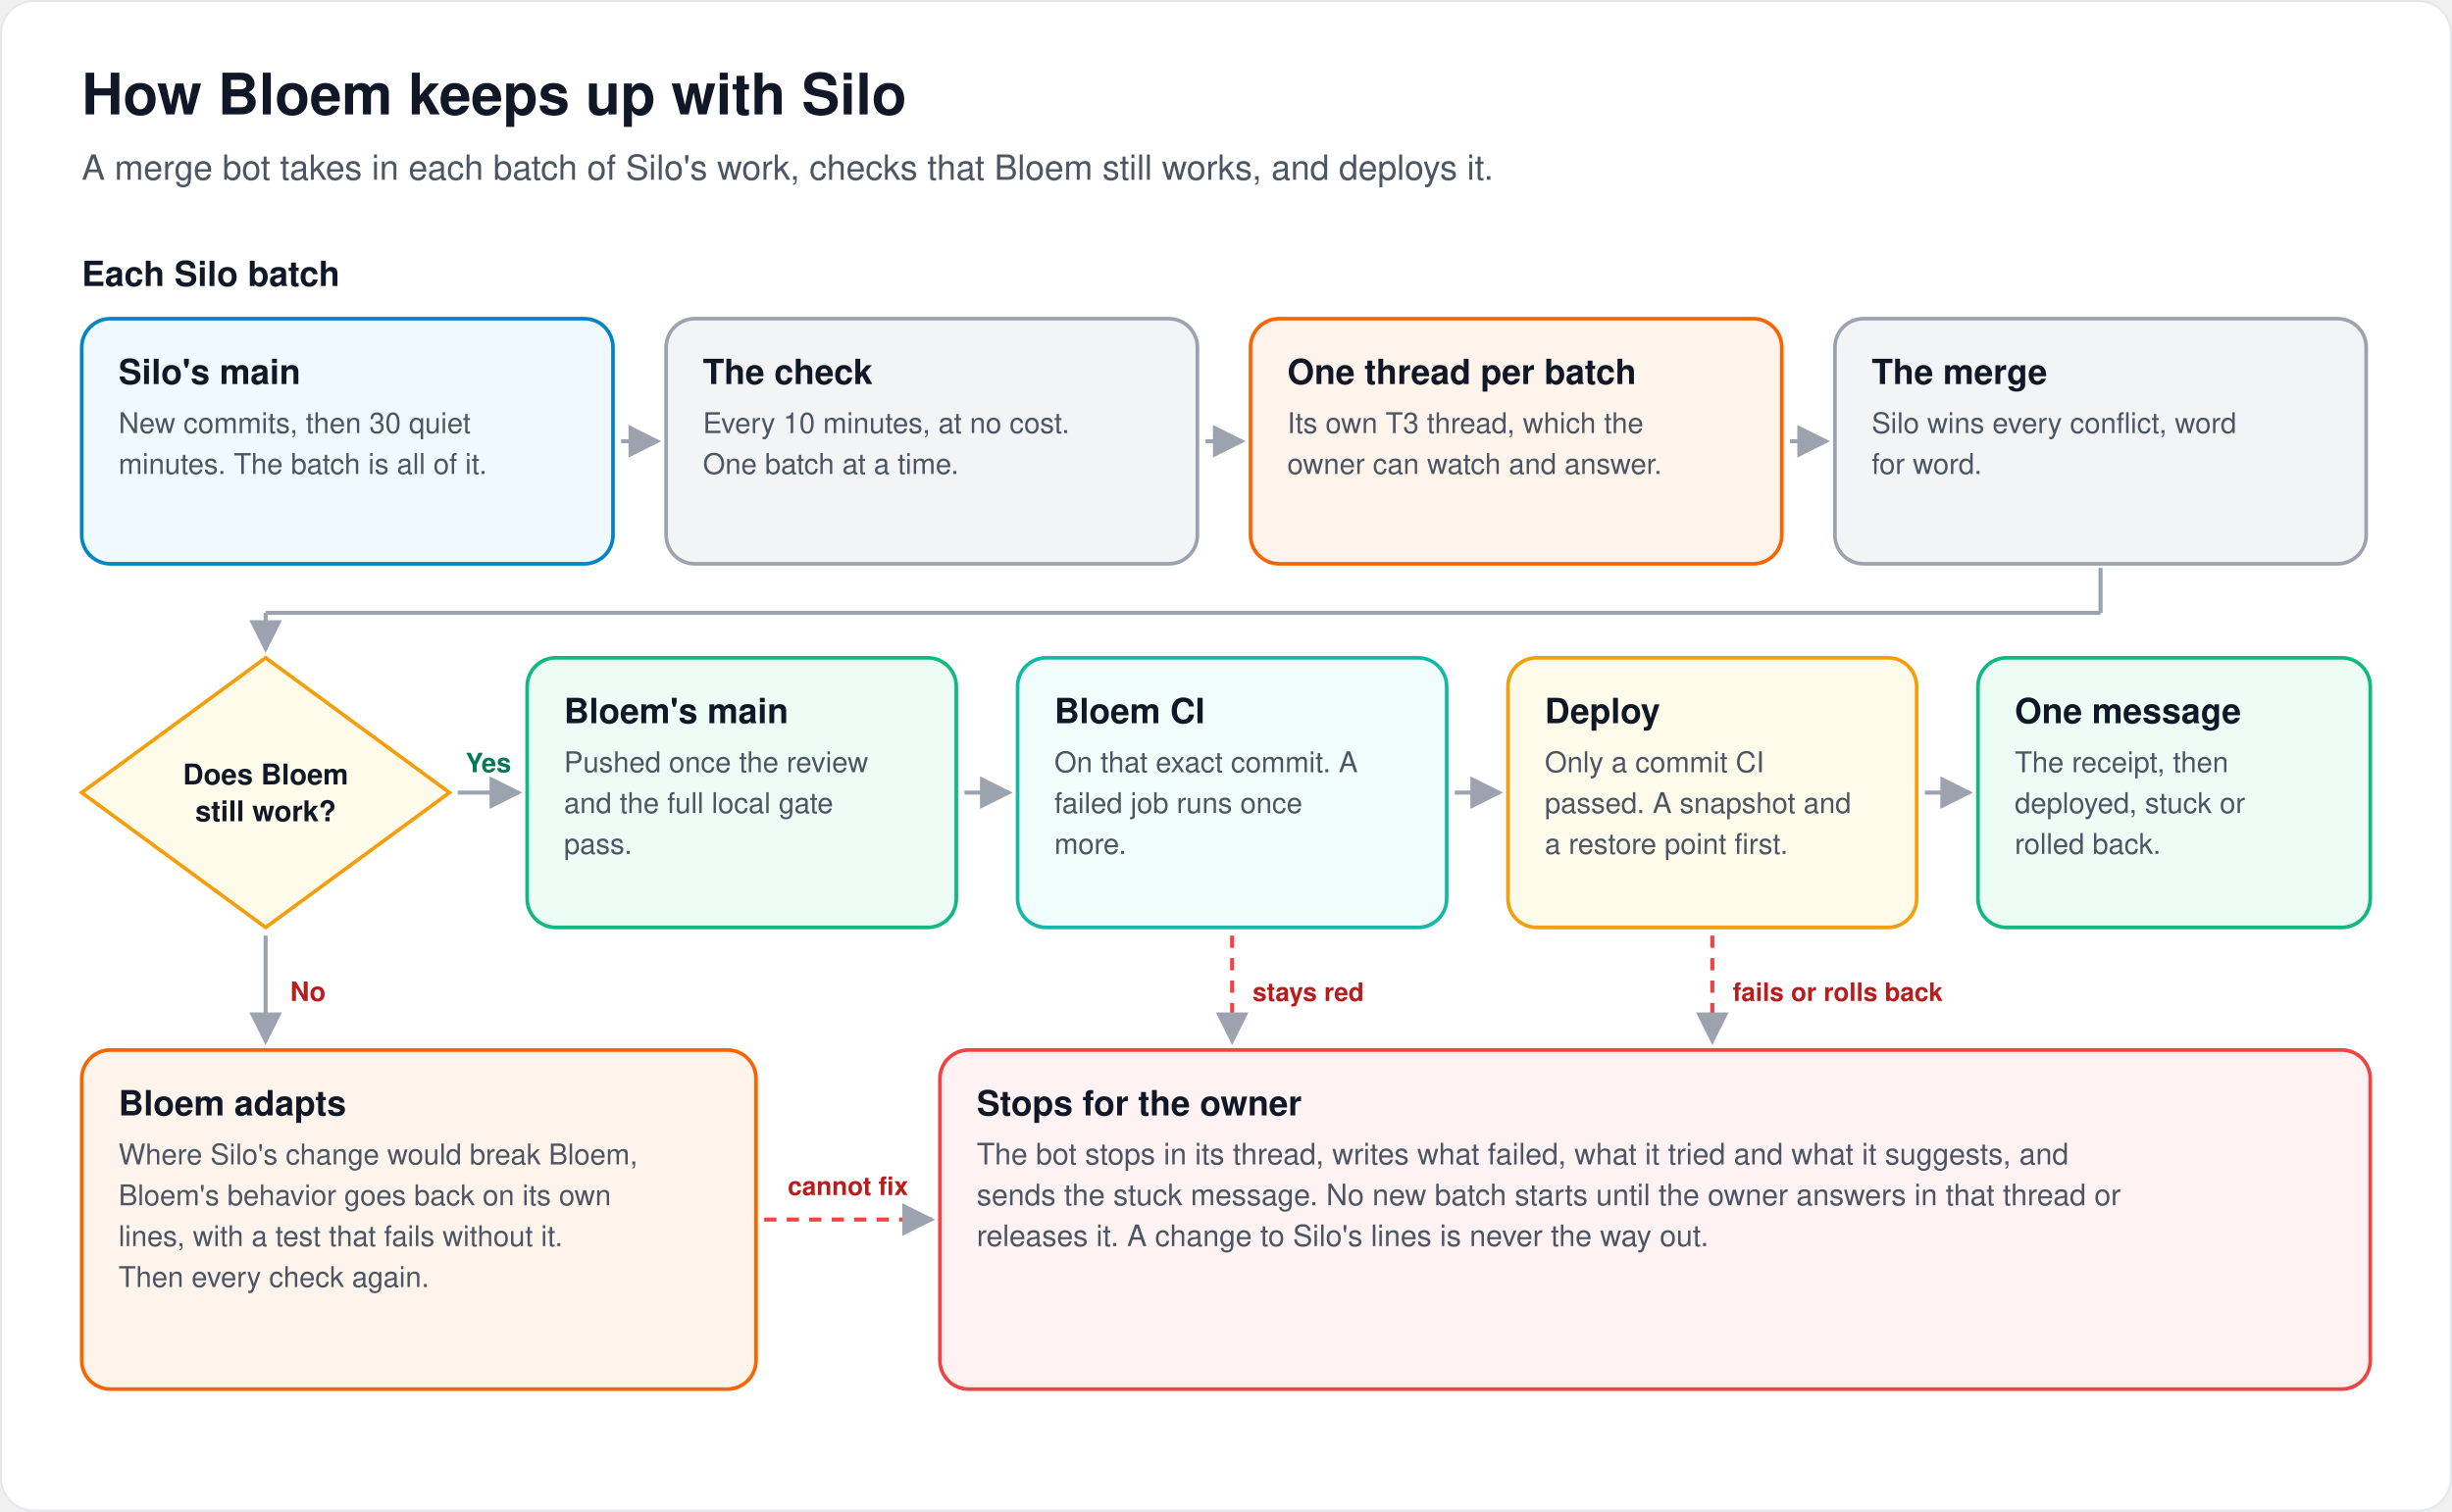
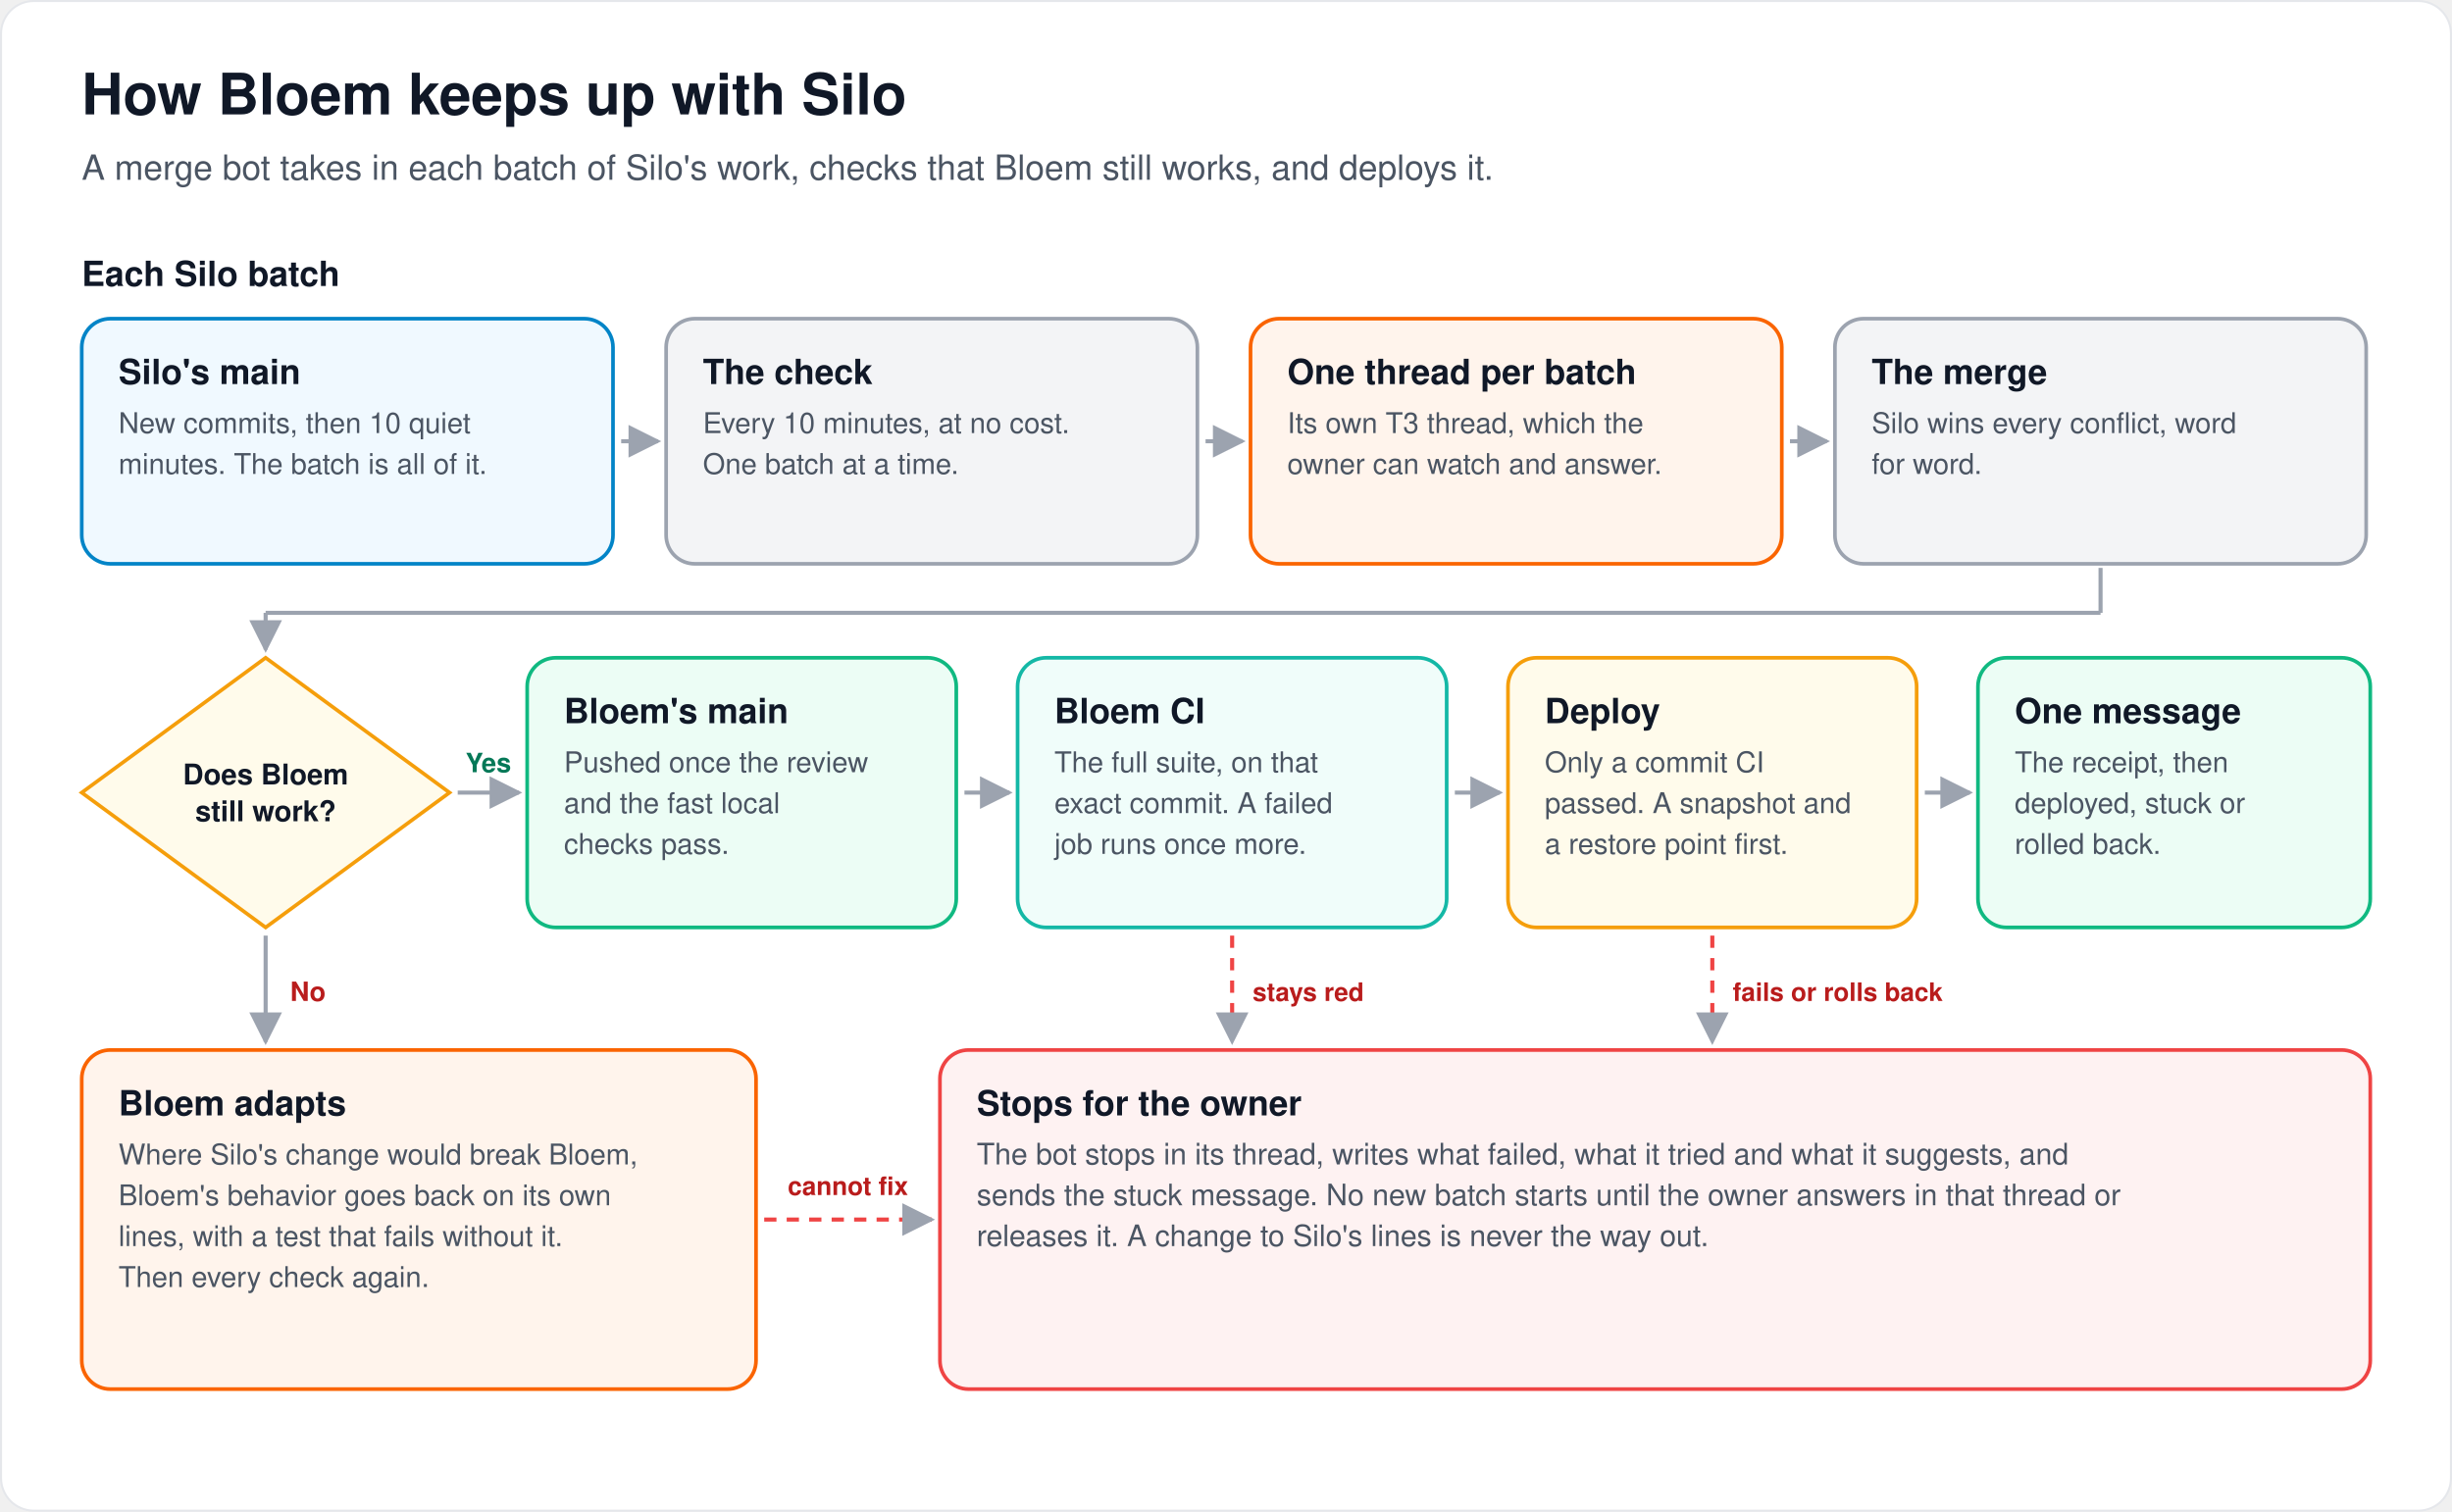
<svg xmlns="http://www.w3.org/2000/svg" width="1200" height="740" viewBox="0 0 1200 740" role="img" aria-labelledby="t d" font-family="'Segoe UI', 'Helvetica Neue', Helvetica, Arial, sans-serif">
  <defs>
    <marker id="arrow" viewBox="0 0 10 10" refX="9" refY="5" markerWidth="8" markerHeight="8" orient="auto-start-reverse">
      <path d="M0,0 L10,5 L0,10 z" fill="#9CA3AF" />
    </marker>
  </defs>
  <rect x="0.5" y="0.5" width="1199" height="739" rx="16" fill="#FFFFFF" stroke="#E5E7EB" />
  <text x="40" y="56" font-size="28" font-weight="700" fill="#101827" text-anchor="start">How Bloem keeps up with Silo</text>
  <text x="40" y="88" font-size="17" font-weight="normal" fill="#4B5563" text-anchor="start">A merge bot takes in each batch of Silo's work, checks that Bloem still works, and deploys it.</text>
  <text x="40" y="140" font-size="17" font-weight="700" fill="#101827" text-anchor="start">Each Silo batch</text>
  <rect x="40" y="156" width="260" height="120" rx="14" fill="#F0F9FF" stroke="#0284C7" stroke-width="1.8" />
  <text x="58" y="188" font-size="17" font-weight="700" fill="#101827" text-anchor="start">Silo's main</text>
-   <text x="58" y="212" font-size="14" font-weight="normal" fill="#4B5563" text-anchor="start">New commits, then 30 quiet</text>
+   <text x="58" y="212" font-size="14" font-weight="normal" fill="#4B5563" text-anchor="start">New commits, then 10 quiet</text>
  <text x="58" y="232" font-size="14" font-weight="normal" fill="#4B5563" text-anchor="start">minutes. The batch is all of it.</text>
  <line x1="304" y1="216" x2="322" y2="216" stroke="#9CA3AF" stroke-width="2" marker-end="url(#arrow)" />
  <rect x="326" y="156" width="260" height="120" rx="14" fill="#F3F4F6" stroke="#9CA3AF" stroke-width="1.8" />
  <text x="344" y="188" font-size="17" font-weight="700" fill="#101827" text-anchor="start">The check</text>
  <text x="344" y="212" font-size="14" font-weight="normal" fill="#4B5563" text-anchor="start">Every 10 minutes, at no cost.</text>
  <text x="344" y="232" font-size="14" font-weight="normal" fill="#4B5563" text-anchor="start">One batch at a time.</text>
  <line x1="590" y1="216" x2="608" y2="216" stroke="#9CA3AF" stroke-width="2" marker-end="url(#arrow)" />
  <rect x="612" y="156" width="260" height="120" rx="14" fill="#FFF4EC" stroke="#FA6400" stroke-width="1.8" />
  <text x="630" y="188" font-size="17" font-weight="700" fill="#101827" text-anchor="start">One thread per batch</text>
  <text x="630" y="212" font-size="14" font-weight="normal" fill="#4B5563" text-anchor="start">Its own T3 thread, which the</text>
  <text x="630" y="232" font-size="14" font-weight="normal" fill="#4B5563" text-anchor="start">owner can watch and answer.</text>
  <line x1="876" y1="216" x2="894" y2="216" stroke="#9CA3AF" stroke-width="2" marker-end="url(#arrow)" />
  <rect x="898" y="156" width="260" height="120" rx="14" fill="#F3F4F6" stroke="#9CA3AF" stroke-width="1.8" />
  <text x="916" y="188" font-size="17" font-weight="700" fill="#101827" text-anchor="start">The merge</text>
  <text x="916" y="212" font-size="14" font-weight="normal" fill="#4B5563" text-anchor="start">Silo wins every conflict, word</text>
  <text x="916" y="232" font-size="14" font-weight="normal" fill="#4B5563" text-anchor="start">for word.</text>
  <line x1="1028" y1="278" x2="1028" y2="300" stroke="#9CA3AF" stroke-width="2" />
  <line x1="1028" y1="300" x2="130" y2="300" stroke="#9CA3AF" stroke-width="2" />
  <line x1="130" y1="300" x2="130" y2="318" stroke="#9CA3AF" stroke-width="2" marker-end="url(#arrow)" />
  <path d="M130,322 L220,388 L130,454 L40,388 Z" fill="#FFFBEB" stroke="#F59E0B" stroke-width="1.8" />
  <text x="130" y="384" font-size="14" font-weight="700" fill="#101827" text-anchor="middle">Does Bloem</text>
  <text x="130" y="402" font-size="14" font-weight="700" fill="#101827" text-anchor="middle">still work?</text>
  <line x1="224" y1="388" x2="254" y2="388" stroke="#9CA3AF" stroke-width="2" marker-end="url(#arrow)" />
  <text x="239" y="378" font-size="13" font-weight="700" fill="#047857" text-anchor="middle">Yes</text>
  <rect x="258" y="322" width="210" height="132" rx="14" fill="#ECFDF5" stroke="#10B981" stroke-width="1.8" />
  <text x="276" y="354" font-size="17" font-weight="700" fill="#101827" text-anchor="start">Bloem's main</text>
  <text x="276" y="378" font-size="14" font-weight="normal" fill="#4B5563" text-anchor="start">Pushed once the review</text>
-   <text x="276" y="398" font-size="14" font-weight="normal" fill="#4B5563" text-anchor="start">and the full local gate</text>
-   <text x="276" y="418" font-size="14" font-weight="normal" fill="#4B5563" text-anchor="start">pass.</text>
+   <text x="276" y="398" font-size="14" font-weight="normal" fill="#4B5563" text-anchor="start">and the fast local</text>
+   <text x="276" y="418" font-size="14" font-weight="normal" fill="#4B5563" text-anchor="start">checks pass.</text>
  <line x1="472" y1="388" x2="494" y2="388" stroke="#9CA3AF" stroke-width="2" marker-end="url(#arrow)" />
  <rect x="498" y="322" width="210" height="132" rx="14" fill="#F0FDFA" stroke="#14B8A6" stroke-width="1.8" />
  <text x="516" y="354" font-size="17" font-weight="700" fill="#101827" text-anchor="start">Bloem CI</text>
-   <text x="516" y="378" font-size="14" font-weight="normal" fill="#4B5563" text-anchor="start">On that exact commit. A</text>
-   <text x="516" y="398" font-size="14" font-weight="normal" fill="#4B5563" text-anchor="start">failed job runs once</text>
-   <text x="516" y="418" font-size="14" font-weight="normal" fill="#4B5563" text-anchor="start">more.</text>
+   <text x="516" y="378" font-size="14" font-weight="normal" fill="#4B5563" text-anchor="start">The full suite, on that</text>
+   <text x="516" y="398" font-size="14" font-weight="normal" fill="#4B5563" text-anchor="start">exact commit. A failed</text>
+   <text x="516" y="418" font-size="14" font-weight="normal" fill="#4B5563" text-anchor="start">job runs once more.</text>
  <line x1="712" y1="388" x2="734" y2="388" stroke="#9CA3AF" stroke-width="2" marker-end="url(#arrow)" />
  <rect x="738" y="322" width="200" height="132" rx="14" fill="#FFFBEB" stroke="#F59E0B" stroke-width="1.8" />
  <text x="756" y="354" font-size="17" font-weight="700" fill="#101827" text-anchor="start">Deploy</text>
  <text x="756" y="378" font-size="14" font-weight="normal" fill="#4B5563" text-anchor="start">Only a commit CI</text>
  <text x="756" y="398" font-size="14" font-weight="normal" fill="#4B5563" text-anchor="start">passed. A snapshot and</text>
  <text x="756" y="418" font-size="14" font-weight="normal" fill="#4B5563" text-anchor="start">a restore point first.</text>
  <line x1="942" y1="388" x2="964" y2="388" stroke="#9CA3AF" stroke-width="2" marker-end="url(#arrow)" />
  <rect x="968" y="322" width="192" height="132" rx="14" fill="#ECFDF5" stroke="#10B981" stroke-width="1.8" />
  <text x="986" y="354" font-size="17" font-weight="700" fill="#101827" text-anchor="start">One message</text>
  <text x="986" y="378" font-size="14" font-weight="normal" fill="#4B5563" text-anchor="start">The receipt, then</text>
  <text x="986" y="398" font-size="14" font-weight="normal" fill="#4B5563" text-anchor="start">deployed, stuck or</text>
  <text x="986" y="418" font-size="14" font-weight="normal" fill="#4B5563" text-anchor="start">rolled back.</text>
  <line x1="130" y1="458" x2="130" y2="510" stroke="#9CA3AF" stroke-width="2" marker-end="url(#arrow)" />
  <text x="142" y="490" font-size="13" font-weight="700" fill="#B91C1C" text-anchor="start">No</text>
  <rect x="40" y="514" width="330" height="166" rx="14" fill="#FFF4EC" stroke="#FA6400" stroke-width="1.8" />
  <text x="58" y="546" font-size="17" font-weight="700" fill="#101827" text-anchor="start">Bloem adapts</text>
  <text x="58" y="570" font-size="14" font-weight="normal" fill="#4B5563" text-anchor="start">Where Silo's change would break Bloem,</text>
  <text x="58" y="590" font-size="14" font-weight="normal" fill="#4B5563" text-anchor="start">Bloem's behavior goes back on its own</text>
  <text x="58" y="610" font-size="14" font-weight="normal" fill="#4B5563" text-anchor="start">lines, with a test that fails without it.</text>
  <text x="58" y="630" font-size="14" font-weight="normal" fill="#4B5563" text-anchor="start">Then every check again.</text>
  <line x1="374" y1="597" x2="456" y2="597" stroke="#EF4444" stroke-width="2" stroke-dasharray="6 5" marker-end="url(#arrow)" />
  <text x="415" y="585" font-size="12.5" font-weight="700" fill="#B91C1C" text-anchor="middle">cannot fix</text>
  <line x1="603.0" y1="458" x2="603.0" y2="510" stroke="#EF4444" stroke-width="2" stroke-dasharray="6 5" marker-end="url(#arrow)" />
  <text x="613.0" y="490" font-size="12.5" font-weight="700" fill="#B91C1C" text-anchor="start">stays red</text>
  <line x1="838.0" y1="458" x2="838.0" y2="510" stroke="#EF4444" stroke-width="2" stroke-dasharray="6 5" marker-end="url(#arrow)" />
  <text x="848.0" y="490" font-size="12.5" font-weight="700" fill="#B91C1C" text-anchor="start">fails or rolls back</text>
  <rect x="460" y="514" width="700" height="166" rx="14" fill="#FEF2F2" stroke="#EF4444" stroke-width="1.8" />
  <text x="478" y="546" font-size="17" font-weight="700" fill="#101827" text-anchor="start">Stops for the owner</text>
  <text x="478" y="570" font-size="14.5" font-weight="normal" fill="#4B5563" text-anchor="start">The bot stops in its thread, writes what failed, what it tried and what it suggests, and</text>
  <text x="478" y="590" font-size="14.5" font-weight="normal" fill="#4B5563" text-anchor="start">sends the stuck message. No new batch starts until the owner answers in that thread or</text>
  <text x="478" y="610" font-size="14.5" font-weight="normal" fill="#4B5563" text-anchor="start">releases it. A change to Silo's lines is never the way out.</text>
</svg>
